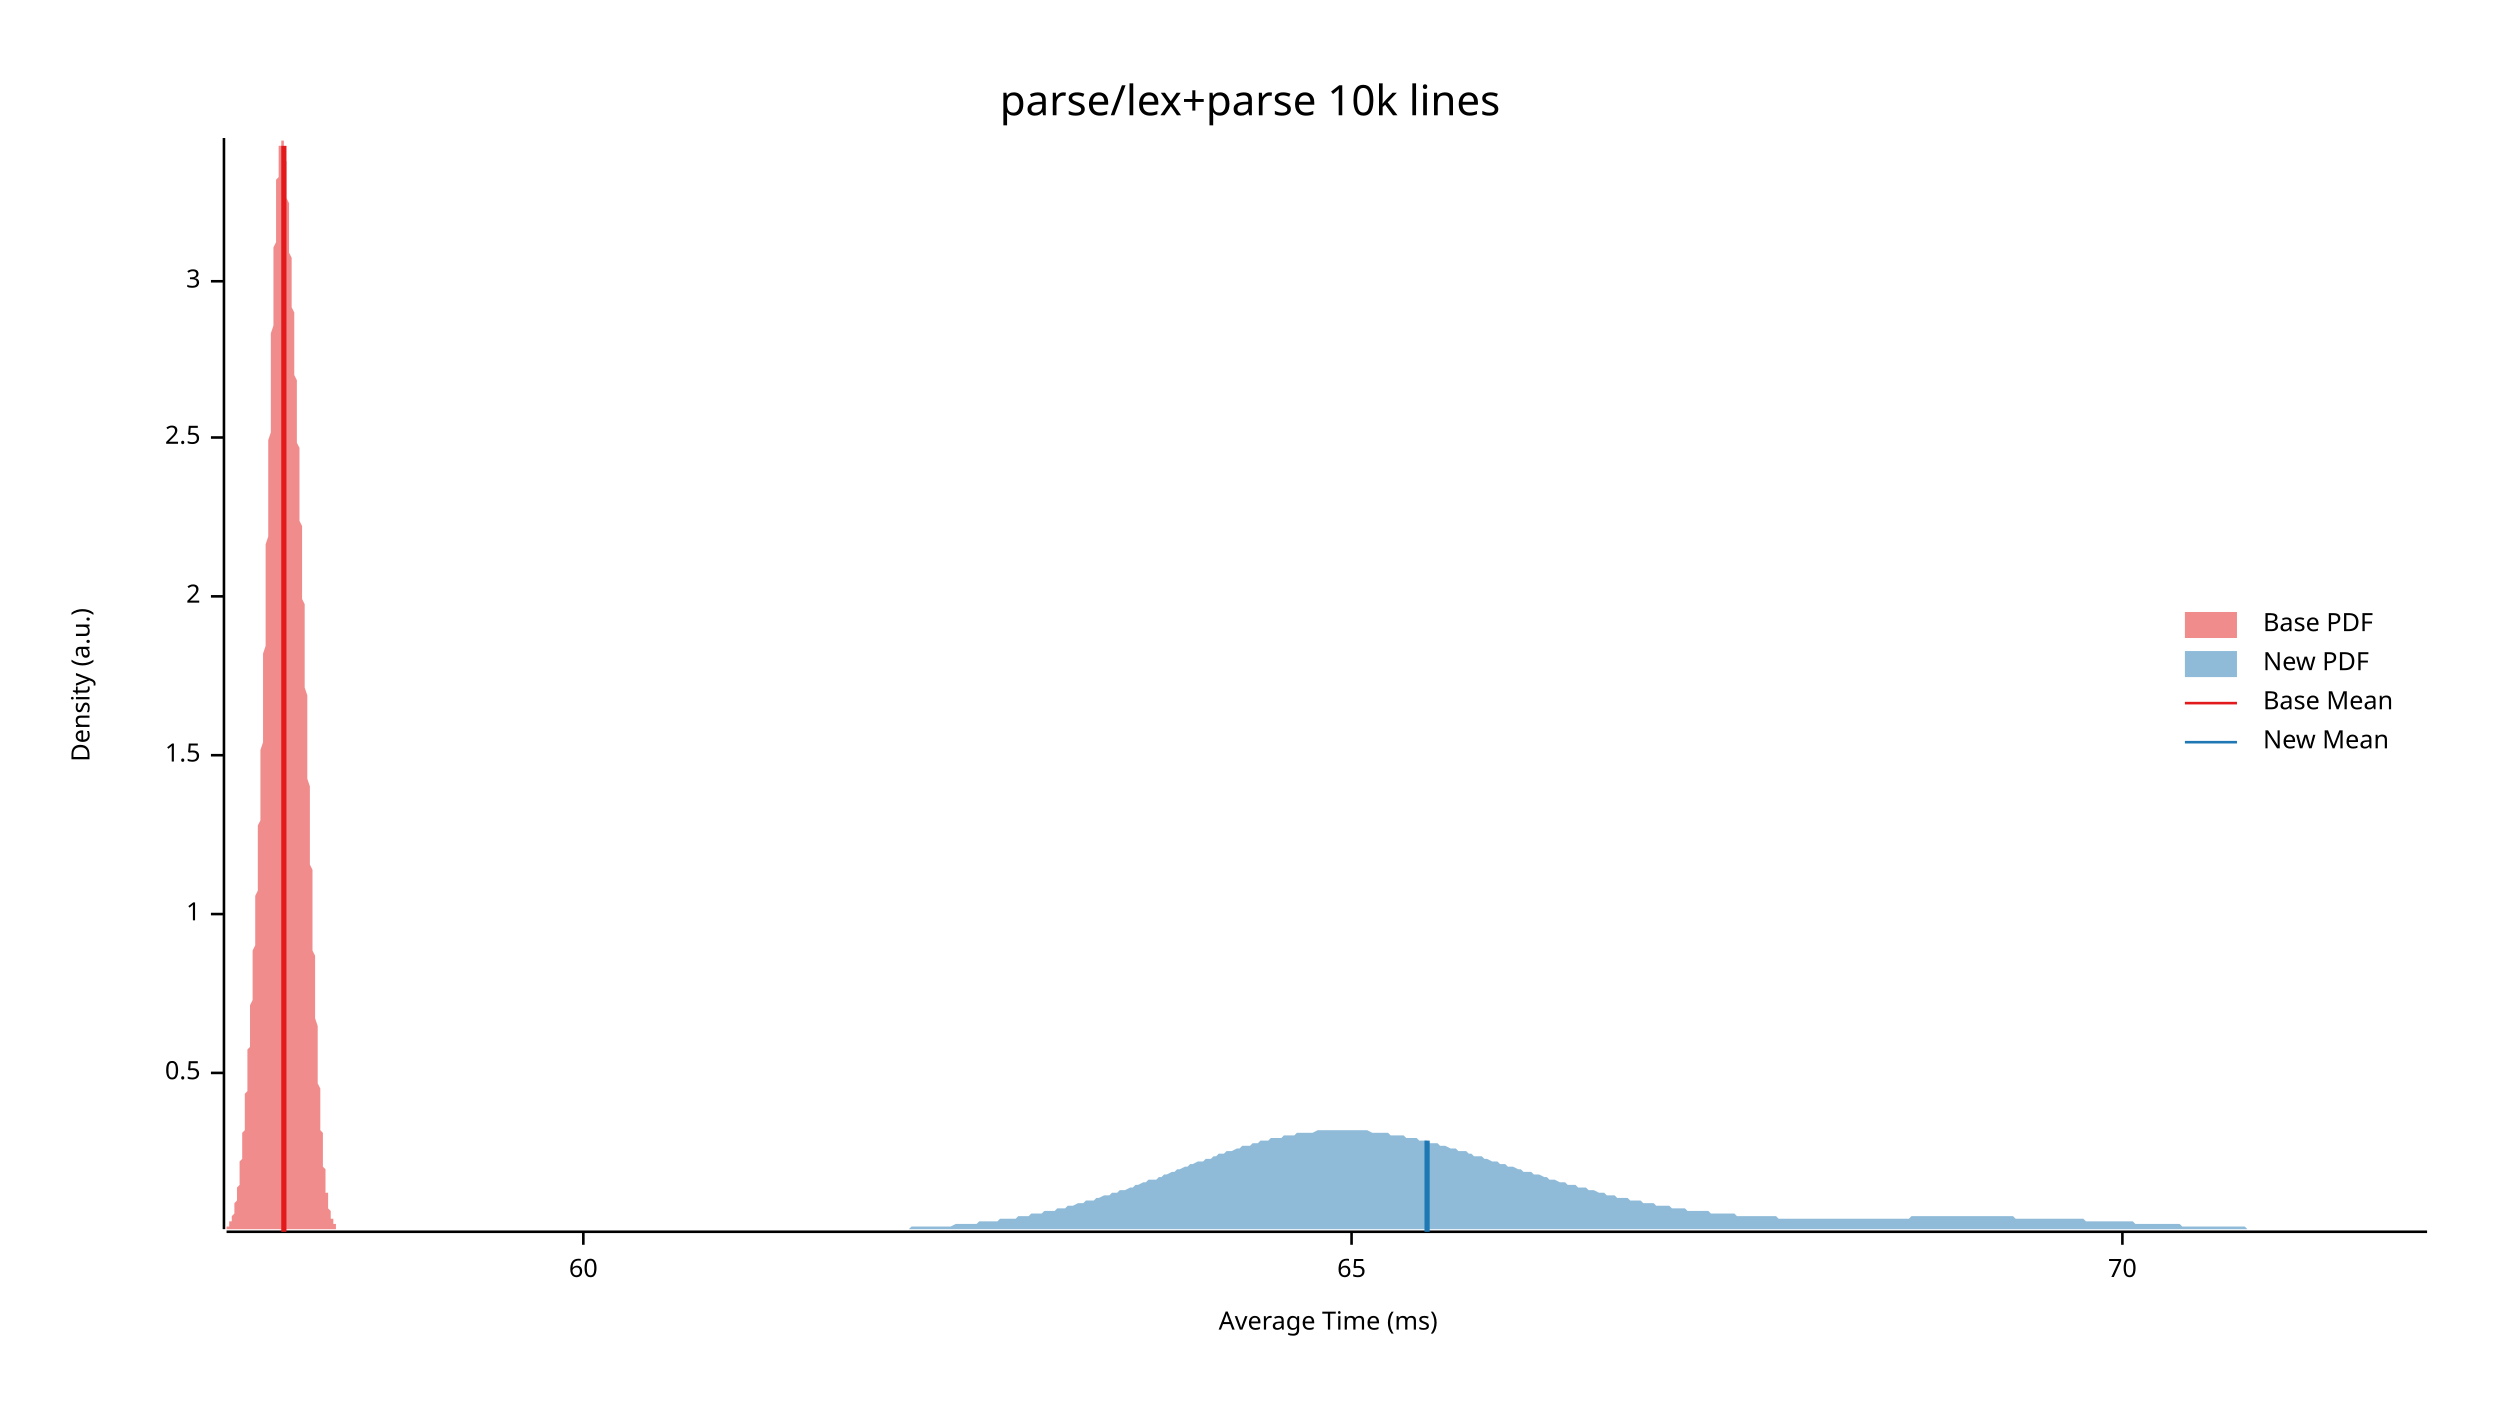
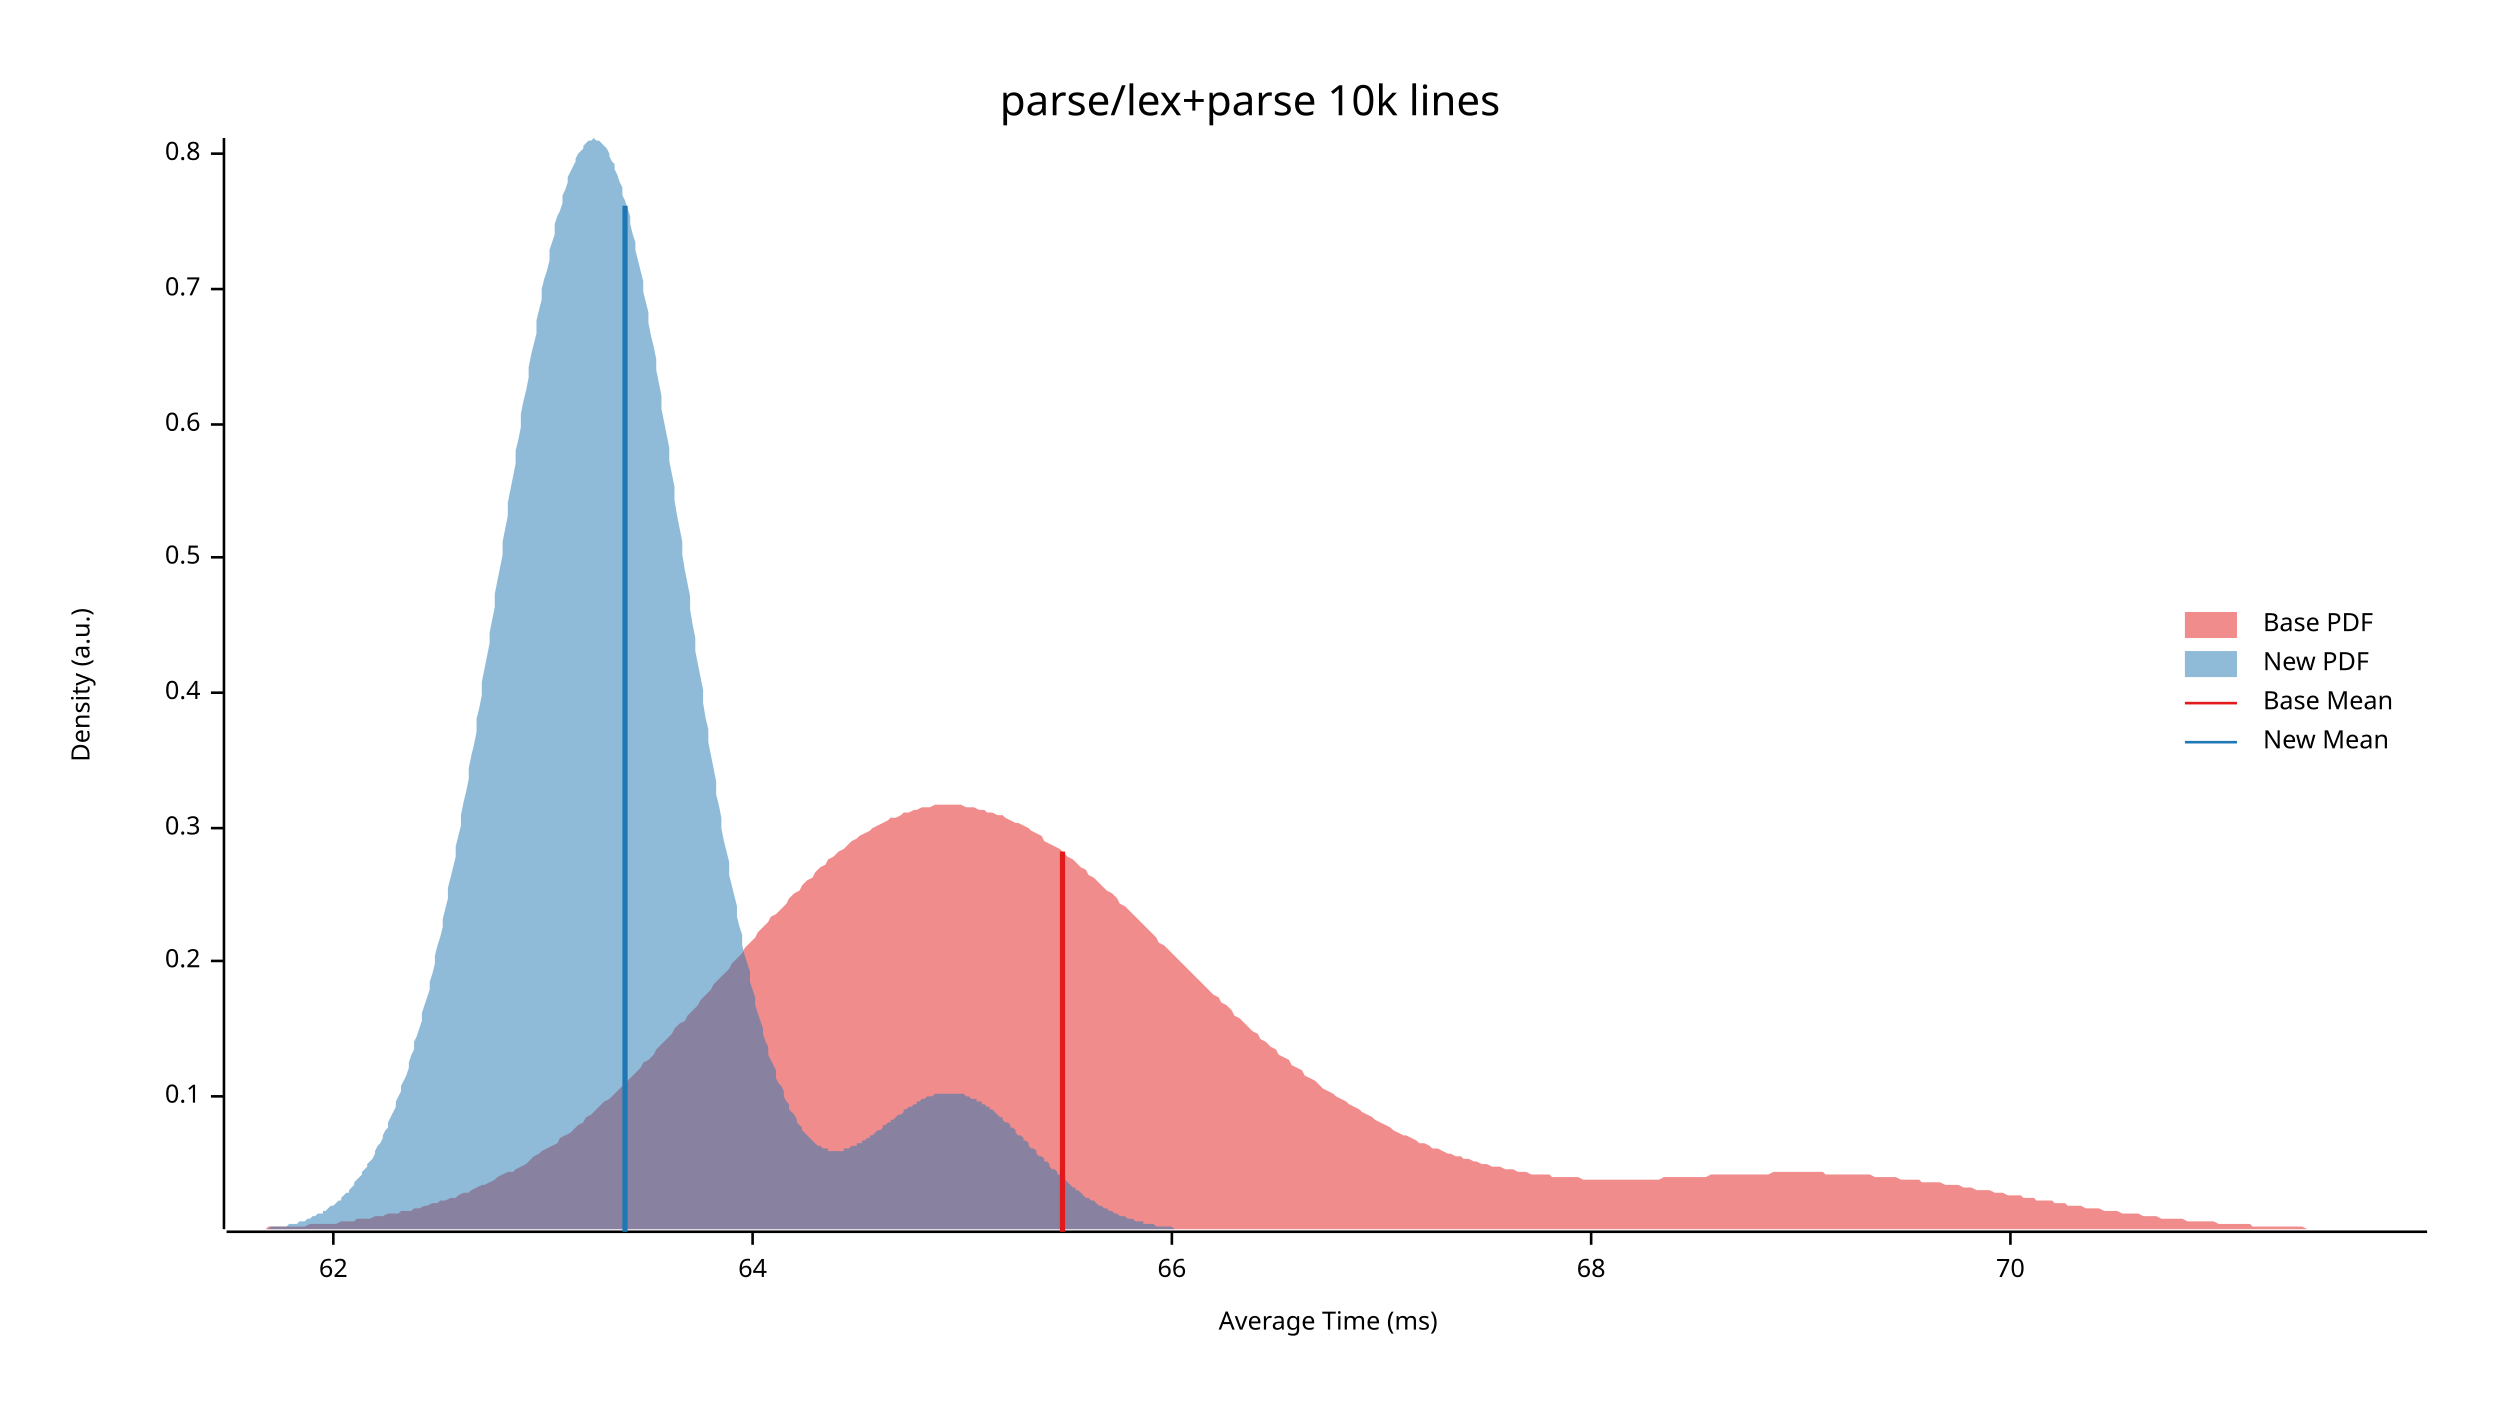
<svg xmlns="http://www.w3.org/2000/svg" width="960" height="540" viewBox="0 0 960 540">
  <text x="480" y="32" dy="0.76em" text-anchor="middle" font-family="sans-serif" font-size="16.129" opacity="1" fill="#000000">
parse/lex+parse 10k lines
</text>
  <text x="27" y="263" dy="0.76em" text-anchor="middle" font-family="sans-serif" font-size="9.677" opacity="1" fill="#000000" transform="rotate(270, 27, 263)">
Density (a.u.)
</text>
  <text x="510" y="513" dy="-0.5ex" text-anchor="middle" font-family="sans-serif" font-size="9.677" opacity="1" fill="#000000">
Average Time (ms)
</text>
  <polyline fill="none" opacity="1" stroke="#000000" stroke-width="1" points="86,53 86,472 " />
-   <text x="77" y="412" dy="0.5ex" text-anchor="end" font-family="sans-serif" font-size="9.677" opacity="1" fill="#000000">
+   <text x="77" y="421" dy="0.5ex" text-anchor="end" font-family="sans-serif" font-size="9.677" opacity="1" fill="#000000">
+ 0.1
+ </text>
+   <polyline fill="none" opacity="1" stroke="#000000" stroke-width="1" points="81,421 86,421 " />
+   <text x="77" y="369" dy="0.5ex" text-anchor="end" font-family="sans-serif" font-size="9.677" opacity="1" fill="#000000">
+ 0.2
+ </text>
+   <polyline fill="none" opacity="1" stroke="#000000" stroke-width="1" points="81,369 86,369 " />
+   <text x="77" y="318" dy="0.5ex" text-anchor="end" font-family="sans-serif" font-size="9.677" opacity="1" fill="#000000">
+ 0.3
+ </text>
+   <polyline fill="none" opacity="1" stroke="#000000" stroke-width="1" points="81,318 86,318 " />
+   <text x="77" y="266" dy="0.5ex" text-anchor="end" font-family="sans-serif" font-size="9.677" opacity="1" fill="#000000">
+ 0.4
+ </text>
+   <polyline fill="none" opacity="1" stroke="#000000" stroke-width="1" points="81,266 86,266 " />
+   <text x="77" y="214" dy="0.5ex" text-anchor="end" font-family="sans-serif" font-size="9.677" opacity="1" fill="#000000">
0.5
</text>
-   <polyline fill="none" opacity="1" stroke="#000000" stroke-width="1" points="81,412 86,412 " />
-   <text x="77" y="351" dy="0.5ex" text-anchor="end" font-family="sans-serif" font-size="9.677" opacity="1" fill="#000000">
- 1
+   <polyline fill="none" opacity="1" stroke="#000000" stroke-width="1" points="81,214 86,214 " />
+   <text x="77" y="163" dy="0.5ex" text-anchor="end" font-family="sans-serif" font-size="9.677" opacity="1" fill="#000000">
+ 0.6
</text>
-   <polyline fill="none" opacity="1" stroke="#000000" stroke-width="1" points="81,351 86,351 " />
-   <text x="77" y="290" dy="0.5ex" text-anchor="end" font-family="sans-serif" font-size="9.677" opacity="1" fill="#000000">
- 1.5
+   <polyline fill="none" opacity="1" stroke="#000000" stroke-width="1" points="81,163 86,163 " />
+   <text x="77" y="111" dy="0.5ex" text-anchor="end" font-family="sans-serif" font-size="9.677" opacity="1" fill="#000000">
+ 0.7
</text>
-   <polyline fill="none" opacity="1" stroke="#000000" stroke-width="1" points="81,290 86,290 " />
-   <text x="77" y="229" dy="0.5ex" text-anchor="end" font-family="sans-serif" font-size="9.677" opacity="1" fill="#000000">
- 2
+   <polyline fill="none" opacity="1" stroke="#000000" stroke-width="1" points="81,111 86,111 " />
+   <text x="77" y="59" dy="0.5ex" text-anchor="end" font-family="sans-serif" font-size="9.677" opacity="1" fill="#000000">
+ 0.8
</text>
-   <polyline fill="none" opacity="1" stroke="#000000" stroke-width="1" points="81,229 86,229 " />
-   <text x="77" y="168" dy="0.5ex" text-anchor="end" font-family="sans-serif" font-size="9.677" opacity="1" fill="#000000">
- 2.5
+   <polyline fill="none" opacity="1" stroke="#000000" stroke-width="1" points="81,59 86,59 " />
+   <polyline fill="none" opacity="1" stroke="#000000" stroke-width="1" points="87,473 932,473 " />
+   <text x="128" y="483" dy="0.76em" text-anchor="middle" font-family="sans-serif" font-size="9.677" opacity="1" fill="#000000">
+ 62
</text>
-   <polyline fill="none" opacity="1" stroke="#000000" stroke-width="1" points="81,168 86,168 " />
-   <text x="77" y="108" dy="0.5ex" text-anchor="end" font-family="sans-serif" font-size="9.677" opacity="1" fill="#000000">
- 3
+   <polyline fill="none" opacity="1" stroke="#000000" stroke-width="1" points="128,473 128,478 " />
+   <text x="289" y="483" dy="0.76em" text-anchor="middle" font-family="sans-serif" font-size="9.677" opacity="1" fill="#000000">
+ 64
</text>
-   <polyline fill="none" opacity="1" stroke="#000000" stroke-width="1" points="81,108 86,108 " />
-   <polyline fill="none" opacity="1" stroke="#000000" stroke-width="1" points="87,473 932,473 " />
-   <text x="224" y="483" dy="0.76em" text-anchor="middle" font-family="sans-serif" font-size="9.677" opacity="1" fill="#000000">
- 60
+   <polyline fill="none" opacity="1" stroke="#000000" stroke-width="1" points="289,473 289,478 " />
+   <text x="450" y="483" dy="0.76em" text-anchor="middle" font-family="sans-serif" font-size="9.677" opacity="1" fill="#000000">
+ 66
</text>
-   <polyline fill="none" opacity="1" stroke="#000000" stroke-width="1" points="224,473 224,478 " />
-   <text x="519" y="483" dy="0.76em" text-anchor="middle" font-family="sans-serif" font-size="9.677" opacity="1" fill="#000000">
- 65
+   <polyline fill="none" opacity="1" stroke="#000000" stroke-width="1" points="450,473 450,478 " />
+   <text x="611" y="483" dy="0.76em" text-anchor="middle" font-family="sans-serif" font-size="9.677" opacity="1" fill="#000000">
+ 68
</text>
-   <polyline fill="none" opacity="1" stroke="#000000" stroke-width="1" points="519,473 519,478 " />
-   <text x="815" y="483" dy="0.76em" text-anchor="middle" font-family="sans-serif" font-size="9.677" opacity="1" fill="#000000">
+   <polyline fill="none" opacity="1" stroke="#000000" stroke-width="1" points="611,473 611,478 " />
+   <text x="772" y="483" dy="0.76em" text-anchor="middle" font-family="sans-serif" font-size="9.677" opacity="1" fill="#000000">
70
</text>
-   <polyline fill="none" opacity="1" stroke="#000000" stroke-width="1" points="815,473 815,478 " />
-   <polygon opacity="0.5" fill="#E31A1C" points="87,472 87,472 87,472 87,472 87,471 87,471 87,471 87,471 87,471 87,471 87,471 87,471 88,471 88,471 88,471 88,470 88,470 88,470 88,470 88,470 88,470 88,470 88,469 88,469 89,469 89,469 89,469 89,468 89,468 89,468 89,468 89,467 89,467 89,467 89,467 90,466 90,466 90,466 90,465 90,465 90,464 90,464 90,464 90,463 90,463 90,462 90,462 91,461 91,461 91,460 91,460 91,459 91,459 91,458 91,458 91,457 91,456 91,456 92,455 92,454 92,453 92,453 92,452 92,451 92,450 92,450 92,449 92,448 92,447 92,446 93,445 93,444 93,443 93,442 93,441 93,440 93,439 93,438 93,437 93,436 93,435 94,434 94,433 94,431 94,430 94,429 94,428 94,427 94,425 94,424 94,423 94,421 94,420 95,419 95,417 95,416 95,415 95,413 95,412 95,410 95,409 95,408 95,406 95,405 95,403 96,402 96,400 96,399 96,397 96,395 96,394 96,392 96,391 96,389 96,388 96,386 97,384 97,383 97,381 97,379 97,378 97,376 97,374 97,372 97,371 97,369 97,367 97,365 98,363 98,362 98,360 98,358 98,356 98,354 98,352 98,350 98,348 98,346 98,344 99,342 99,340 99,338 99,335 99,333 99,331 99,329 99,327 99,324 99,322 99,319 99,317 100,315 100,312 100,310 100,307 100,304 100,302 100,299 100,296 100,294 100,291 100,288 101,285 101,282 101,279 101,276 101,273 101,270 101,267 101,264 101,261 101,258 101,254 101,251 102,248 102,244 102,241 102,237 102,234 102,231 102,227 102,224 102,220 102,216 102,213 102,209 103,206 103,202 103,198 103,195 103,191 103,188 103,184 103,180 103,177 103,173 103,169 104,166 104,162 104,159 104,155 104,152 104,148 104,145 104,141 104,138 104,134 104,131 104,128 105,125 105,121 105,118 105,115 105,112 105,109 105,106 105,103 105,101 105,98 105,95 106,93 106,90 106,88 106,85 106,83 106,81 106,79 106,77 106,75 106,73 106,71 106,69 107,68 107,66 107,65 107,64 107,62 107,61 107,60 107,59 107,58 107,57 107,56 108,56 108,55 108,55 108,54 108,54 108,54 108,54 108,54 108,53 108,54 108,54 108,54 109,54 109,55 109,55 109,56 109,56 109,57 109,57 109,58 109,59 109,60 109,61 110,62 110,63 110,64 110,65 110,66 110,68 110,69 110,70 110,72 110,73 110,75 110,76 111,78 111,79 111,81 111,83 111,84 111,86 111,88 111,89 111,91 111,93 111,95 111,97 112,99 112,100 112,102 112,104 112,106 112,108 112,110 112,112 112,114 112,116 112,118 113,120 113,122 113,125 113,127 113,129 113,131 113,133 113,135 113,138 113,140 113,142 113,144 114,146 114,149 114,151 114,153 114,156 114,158 114,160 114,163 114,165 114,167 114,170 115,172 115,175 115,177 115,180 115,182 115,185 115,187 115,190 115,192 115,195 115,197 115,200 116,202 116,205 116,208 116,210 116,213 116,216 116,219 116,221 116,224 116,227 116,230 117,232 117,235 117,238 117,241 117,244 117,247 117,249 117,252 117,255 117,258 117,261 117,264 118,267 118,270 118,273 118,276 118,279 118,282 118,285 118,288 118,291 118,294 118,297 118,299 119,302 119,305 119,308 119,311 119,314 119,317 119,320 119,323 119,326 119,329 119,332 120,334 120,337 120,340 120,343 120,346 120,348 120,351 120,354 120,357 120,359 120,362 120,365 121,367 121,370 121,372 121,375 121,377 121,380 121,382 121,384 121,387 121,389 121,391 122,394 122,396 122,398 122,400 122,402 122,404 122,406 122,408 122,410 122,412 122,414 122,416 123,418 123,420 123,421 123,423 123,425 123,426 123,428 123,429 123,431 123,432 123,434 124,435 124,437 124,438 124,439 124,441 124,442 124,443 124,444 124,445 124,446 124,447 124,448 125,449 125,450 125,451 125,452 125,453 125,454 125,455 125,455 125,456 125,457 125,458 126,458 126,459 126,460 126,460 126,461 126,461 126,462 126,462 126,463 126,463 126,464 126,464 127,465 127,465 127,465 127,466 127,466 127,467 127,467 127,467 127,467 127,468 127,468 127,468 128,468 128,469 128,469 128,469 128,469 128,470 128,470 128,470 128,470 128,470 128,470 129,470 129,471 129,471 129,471 129,471 129,471 129,471 129,471 129,471 129,471 129,471 129,472 130,472 130,472 130,472 87,472 " />
-   <polygon opacity="0.5" fill="#1F78B4" points="312,472 313,472 314,472 316,472 317,472 318,472 319,472 321,472 322,472 323,472 324,472 326,472 327,472 328,472 329,472 331,472 332,472 333,472 334,472 335,472 337,472 338,472 339,472 340,472 342,472 343,472 344,472 345,472 347,472 348,472 349,472 350,471 352,471 353,471 354,471 355,471 357,471 358,471 359,471 360,471 362,471 363,471 364,471 365,471 367,470 368,470 369,470 370,470 371,470 373,470 374,470 375,470 376,469 378,469 379,469 380,469 381,469 383,469 384,468 385,468 386,468 388,468 389,468 390,468 391,467 393,467 394,467 395,467 396,466 398,466 399,466 400,466 401,465 403,465 404,465 405,465 406,464 407,464 409,464 410,463 411,463 412,463 414,462 415,462 416,462 417,461 419,461 420,461 421,460 422,460 424,459 425,459 426,459 427,458 429,458 430,457 431,457 432,457 434,456 435,456 436,455 437,455 439,454 440,454 441,453 442,453 444,453 445,452 446,452 447,451 448,451 450,450 451,450 452,449 453,449 455,448 456,448 457,447 458,447 460,446 461,446 462,446 463,445 465,445 466,444 467,444 468,443 470,443 471,442 472,442 473,442 475,441 476,441 477,440 478,440 480,440 481,439 482,439 483,439 484,438 486,438 487,438 488,437 489,437 491,437 492,437 493,436 494,436 496,436 497,436 498,435 499,435 501,435 502,435 503,435 504,435 506,434 507,434 508,434 509,434 511,434 512,434 513,434 514,434 516,434 517,434 518,434 519,434 520,434 522,434 523,434 524,434 525,434 527,435 528,435 529,435 530,435 532,435 533,435 534,436 535,436 537,436 538,436 539,436 540,437 542,437 543,437 544,437 545,438 547,438 548,438 549,439 550,439 552,439 553,440 554,440 555,440 557,441 558,441 559,441 560,442 561,442 563,442 564,443 565,443 566,444 568,444 569,444 570,445 571,445 573,446 574,446 575,446 576,447 578,447 579,448 580,448 581,448 583,449 584,449 585,450 586,450 588,450 589,451 590,451 591,451 593,452 594,452 595,453 596,453 597,453 599,454 600,454 601,454 602,455 604,455 605,455 606,456 607,456 609,456 610,457 611,457 612,457 614,458 615,458 616,458 617,459 619,459 620,459 621,460 622,460 624,460 625,460 626,461 627,461 629,461 630,461 631,462 632,462 633,462 635,462 636,463 637,463 638,463 640,463 641,463 642,464 643,464 645,464 646,464 647,464 648,465 650,465 651,465 652,465 653,465 655,465 656,465 657,466 658,466 660,466 661,466 662,466 663,466 665,466 666,466 667,467 668,467 669,467 671,467 672,467 673,467 674,467 676,467 677,467 678,467 679,467 681,467 682,467 683,468 684,468 686,468 687,468 688,468 689,468 691,468 692,468 693,468 694,468 696,468 697,468 698,468 699,468 701,468 702,468 703,468 704,468 706,468 707,468 708,468 709,468 710,468 712,468 713,468 714,468 715,468 717,468 718,468 719,468 720,468 722,468 723,468 724,468 725,468 727,468 728,468 729,468 730,468 732,468 733,468 734,467 735,467 737,467 738,467 739,467 740,467 742,467 743,467 744,467 745,467 746,467 748,467 749,467 750,467 751,467 753,467 754,467 755,467 756,467 758,467 759,467 760,467 761,467 763,467 764,467 765,467 766,467 768,467 769,467 770,467 771,467 773,467 774,468 775,468 776,468 778,468 779,468 780,468 781,468 782,468 784,468 785,468 786,468 787,468 789,468 790,468 791,468 792,468 794,468 795,468 796,468 797,468 799,468 800,468 801,469 802,469 804,469 805,469 806,469 807,469 809,469 810,469 811,469 812,469 814,469 815,469 816,469 817,469 819,469 820,470 821,470 822,470 823,470 825,470 826,470 827,470 828,470 830,470 831,470 832,470 833,470 835,470 836,470 837,470 838,471 840,471 841,471 842,471 843,471 845,471 846,471 847,471 848,471 850,471 851,471 852,471 853,471 855,471 856,471 857,471 858,471 859,471 861,471 862,471 863,472 864,472 866,472 867,472 868,472 869,472 871,472 872,472 873,472 874,472 876,472 877,472 878,472 879,472 881,472 882,472 883,472 884,472 886,472 887,472 888,472 889,472 891,472 892,472 893,472 894,472 895,472 897,472 898,472 899,472 900,472 902,472 903,472 904,472 905,472 907,472 908,472 909,472 910,472 912,472 913,472 914,472 915,472 917,472 918,472 919,472 920,472 922,472 923,472 924,472 925,472 927,472 928,472 929,472 930,472 932,472 932,472 312,472 " />
-   <polyline fill="none" opacity="1" stroke="#E31A1C" stroke-width="2" points="109,473 109,56 " />
-   <polyline fill="none" opacity="1" stroke="#1F78B4" stroke-width="2" points="548,473 548,438 " />
+   <polyline fill="none" opacity="1" stroke="#000000" stroke-width="1" points="772,473 772,478 " />
+   <polygon opacity="0.5" fill="#E31A1C" points="87,472 88,472 90,472 92,472 93,472 95,472 97,472 98,472 100,472 102,472 103,471 105,471 107,471 109,471 110,471 112,471 114,471 115,471 117,471 119,470 120,470 122,470 124,470 125,470 127,470 129,470 131,469 132,469 134,469 136,469 137,468 139,468 141,468 142,468 144,467 146,467 147,467 149,466 151,466 153,466 154,465 156,465 158,465 159,464 161,464 163,463 164,463 166,462 168,462 169,461 171,461 173,460 175,460 176,459 178,458 180,458 181,457 183,456 185,455 186,455 188,454 190,453 191,452 193,451 195,450 197,450 198,449 200,448 202,447 203,446 205,444 207,443 208,442 210,441 212,440 214,439 215,437 217,436 219,435 220,434 222,432 224,431 225,429 227,428 229,426 230,425 232,423 234,422 236,420 237,419 239,417 241,415 242,414 244,412 246,410 247,408 249,407 251,405 252,403 254,401 256,399 258,397 259,395 261,393 263,392 264,390 266,388 268,386 269,384 271,382 273,380 274,378 276,376 278,374 280,372 281,370 283,368 285,366 286,364 288,362 290,360 291,358 293,356 295,354 296,352 298,351 300,349 302,347 303,345 305,343 307,342 308,340 310,338 312,337 313,335 315,333 317,332 318,330 320,329 322,327 324,326 325,325 327,323 329,322 330,321 332,320 334,319 335,318 337,317 339,316 341,315 342,314 344,314 346,313 347,312 349,312 351,311 352,311 354,310 356,310 357,310 359,309 361,309 363,309 364,309 366,309 368,309 369,309 371,310 373,310 374,310 376,311 378,311 379,312 381,312 383,313 385,313 386,314 388,315 390,316 391,316 393,317 395,318 396,319 398,320 400,321 401,323 403,324 405,325 407,326 408,327 410,329 412,330 413,331 415,333 417,334 418,336 420,337 422,339 423,340 425,342 427,343 429,345 430,347 432,348 434,350 435,351 437,353 439,355 440,356 442,358 444,360 445,362 447,363 449,365 451,367 452,368 454,370 456,372 457,373 459,375 461,377 462,378 464,380 466,382 468,383 469,385 471,386 473,388 474,390 476,391 478,393 479,394 481,396 483,397 484,399 486,400 488,402 490,403 491,405 493,406 495,407 496,409 498,410 500,411 501,413 503,414 505,415 506,416 508,418 510,419 512,420 513,421 515,422 517,423 518,424 520,425 522,426 523,427 525,428 527,429 528,430 530,431 532,432 534,433 535,434 537,435 539,436 540,436 542,437 544,438 545,439 547,439 549,440 550,441 552,441 554,442 556,443 557,443 559,444 561,444 562,445 564,445 566,446 567,446 569,447 571,447 573,448 574,448 576,448 578,449 579,449 581,449 583,450 584,450 586,450 588,451 589,451 591,451 593,451 595,451 596,452 598,452 600,452 601,452 603,452 605,452 606,452 608,453 610,453 611,453 613,453 615,453 617,453 618,453 620,453 622,453 623,453 625,453 627,453 628,453 630,453 632,453 633,453 635,453 637,453 639,452 640,452 642,452 644,452 645,452 647,452 649,452 650,452 652,452 654,452 655,452 657,451 659,451 661,451 662,451 664,451 666,451 667,451 669,451 671,451 672,451 674,451 676,451 677,451 679,451 681,450 683,450 684,450 686,450 688,450 689,450 691,450 693,450 694,450 696,450 698,450 700,450 701,451 703,451 705,451 706,451 708,451 710,451 711,451 713,451 715,451 716,451 718,451 720,452 722,452 723,452 725,452 727,452 728,452 730,453 732,453 733,453 735,453 737,453 738,454 740,454 742,454 744,454 745,454 747,455 749,455 750,455 752,455 754,456 755,456 757,456 759,457 760,457 762,457 764,457 766,458 767,458 769,458 771,459 772,459 774,459 776,459 777,460 779,460 781,460 782,461 784,461 786,461 788,461 789,462 791,462 793,462 794,463 796,463 798,463 799,463 801,464 803,464 804,464 806,464 808,465 810,465 811,465 813,465 815,466 816,466 818,466 820,466 821,466 823,467 825,467 827,467 828,467 830,468 832,468 833,468 835,468 837,468 838,468 840,469 842,469 843,469 845,469 847,469 849,469 850,469 852,470 854,470 855,470 857,470 859,470 860,470 862,470 864,470 865,471 867,471 869,471 871,471 872,471 874,471 876,471 877,471 879,471 881,471 882,471 884,471 886,472 887,472 889,472 891,472 893,472 894,472 896,472 898,472 899,472 901,472 903,472 904,472 906,472 908,472 909,472 911,472 913,472 915,472 916,472 918,472 920,472 921,472 923,472 925,472 926,472 928,472 930,472 932,472 932,472 87,472 " />
+   <polygon opacity="0.5" fill="#1F78B4" points="100,472 100,472 101,472 102,472 103,472 103,472 104,471 105,471 106,471 106,471 107,471 108,471 108,471 109,471 110,471 111,470 111,470 112,470 113,470 113,470 114,470 115,469 116,469 116,469 117,469 118,468 118,468 119,468 120,467 121,467 121,467 122,466 123,466 124,466 124,465 125,465 126,464 126,464 127,463 128,463 129,462 129,462 130,461 131,461 131,460 132,459 133,458 134,458 134,457 135,456 136,455 136,454 137,453 138,452 139,451 139,450 140,449 141,448 141,447 142,446 143,445 144,443 144,442 145,440 146,439 147,437 147,436 148,434 149,433 149,431 150,429 151,427 152,425 152,423 153,421 154,419 154,417 155,415 156,413 157,410 157,408 158,405 159,403 159,400 160,398 161,395 162,392 162,389 163,386 164,383 165,380 165,377 166,374 167,370 167,367 168,363 169,360 170,356 170,353 171,349 172,345 172,341 173,337 174,333 175,329 175,325 176,321 177,317 177,313 178,308 179,304 180,299 180,295 181,290 182,286 183,281 183,276 184,272 185,267 185,262 186,257 187,252 188,247 188,243 189,238 190,233 190,228 191,223 192,218 193,213 193,208 194,203 195,198 195,193 196,188 197,183 198,178 198,173 199,169 200,164 200,159 201,154 202,150 203,145 203,141 204,136 205,132 206,128 206,123 207,119 208,115 208,111 209,107 210,104 211,100 211,96 212,93 213,90 213,86 214,83 215,81 216,78 216,75 217,73 218,70 218,68 219,66 220,64 221,62 221,61 222,59 223,58 224,57 224,56 225,55 226,54 226,54 227,54 228,53 229,54 229,54 230,54 231,55 231,55 232,56 233,57 234,59 234,60 235,62 236,63 236,65 237,67 238,70 239,72 239,75 240,77 241,80 242,83 242,86 243,90 244,93 244,96 245,100 246,104 247,108 247,112 248,116 249,120 249,124 250,129 251,133 252,138 252,142 253,147 254,152 254,157 255,162 256,167 257,172 257,177 258,182 259,187 259,192 260,198 261,203 262,208 262,213 263,219 264,224 265,229 265,234 266,240 267,245 267,250 268,255 269,260 270,265 270,270 271,276 272,280 272,285 273,290 274,295 275,300 275,305 276,309 277,314 277,318 278,323 279,327 280,331 280,336 281,340 282,344 283,348 283,352 284,356 285,359 285,363 286,367 287,370 288,373 288,377 289,380 290,383 290,386 291,389 292,392 293,395 293,397 294,400 295,402 295,405 296,407 297,409 298,411 298,414 299,416 300,417 301,419 301,421 302,423 303,424 303,426 304,427 305,428 306,430 306,431 307,432 308,433 308,434 309,435 310,436 311,437 311,437 312,438 313,439 313,439 314,440 315,440 316,441 316,441 317,441 318,441 318,442 319,442 320,442 321,442 321,442 322,442 323,442 324,442 324,441 325,441 326,441 326,441 327,440 328,440 329,440 329,439 330,439 331,439 331,438 332,438 333,437 334,437 334,436 335,436 336,435 336,435 337,434 338,434 339,433 339,432 340,432 341,431 342,431 342,430 343,430 344,429 344,429 345,428 346,428 347,427 347,426 348,426 349,425 349,425 350,425 351,424 352,424 352,423 353,423 354,422 354,422 355,422 356,421 357,421 357,421 358,421 359,420 360,420 360,420 361,420 362,420 362,420 363,420 364,420 365,420 365,420 366,420 367,420 367,420 368,420 369,420 370,420 370,420 371,421 372,421 372,421 373,422 374,422 375,422 375,423 376,423 377,423 377,424 378,424 379,425 380,425 380,426 381,426 382,427 383,428 383,428 384,429 385,429 385,430 386,431 387,431 388,432 388,433 389,433 390,434 390,435 391,436 392,436 393,437 393,438 394,438 395,439 395,440 396,441 397,441 398,442 398,443 399,444 400,444 401,445 401,446 402,446 403,447 403,448 404,449 405,449 406,450 406,451 407,451 408,452 408,453 409,453 410,454 411,455 411,455 412,456 413,456 413,457 414,457 415,458 416,459 416,459 417,460 418,460 419,461 419,461 420,461 421,462 421,462 422,463 423,463 424,464 424,464 425,464 426,465 426,465 427,465 428,466 429,466 429,466 430,467 431,467 431,467 432,467 433,468 434,468 434,468 435,468 436,469 436,469 437,469 438,469 439,469 439,470 440,470 441,470 442,470 442,470 443,470 444,471 444,471 445,471 446,471 447,471 447,471 448,471 449,471 449,471 450,471 451,472 452,472 452,472 453,472 454,472 454,472 455,472 456,472 457,472 457,472 458,472 459,472 459,472 100,472 " />
+   <polyline fill="none" opacity="1" stroke="#E31A1C" stroke-width="2" points="408,473 408,327 " />
+   <polyline fill="none" opacity="1" stroke="#1F78B4" stroke-width="2" points="240,473 240,79 " />
  <text x="869" y="235" dy="0.76em" text-anchor="start" font-family="sans-serif" font-size="9.677" opacity="1" fill="#000000">
Base PDF
</text>
  <text x="869" y="250" dy="0.76em" text-anchor="start" font-family="sans-serif" font-size="9.677" opacity="1" fill="#000000">
New PDF
</text>
  <text x="869" y="265" dy="0.76em" text-anchor="start" font-family="sans-serif" font-size="9.677" opacity="1" fill="#000000">
Base Mean
</text>
  <text x="869" y="280" dy="0.76em" text-anchor="start" font-family="sans-serif" font-size="9.677" opacity="1" fill="#000000">
New Mean
</text>
  <rect x="839" y="235" width="20" height="10" opacity="0.5" fill="#E31A1C" stroke="none" />
  <rect x="839" y="250" width="20" height="10" opacity="0.5" fill="#1F78B4" stroke="none" />
  <polyline fill="none" opacity="1" stroke="#E31A1C" stroke-width="1" points="839,270 859,270 " />
  <polyline fill="none" opacity="1" stroke="#1F78B4" stroke-width="1" points="839,285 859,285 " />
</svg>
